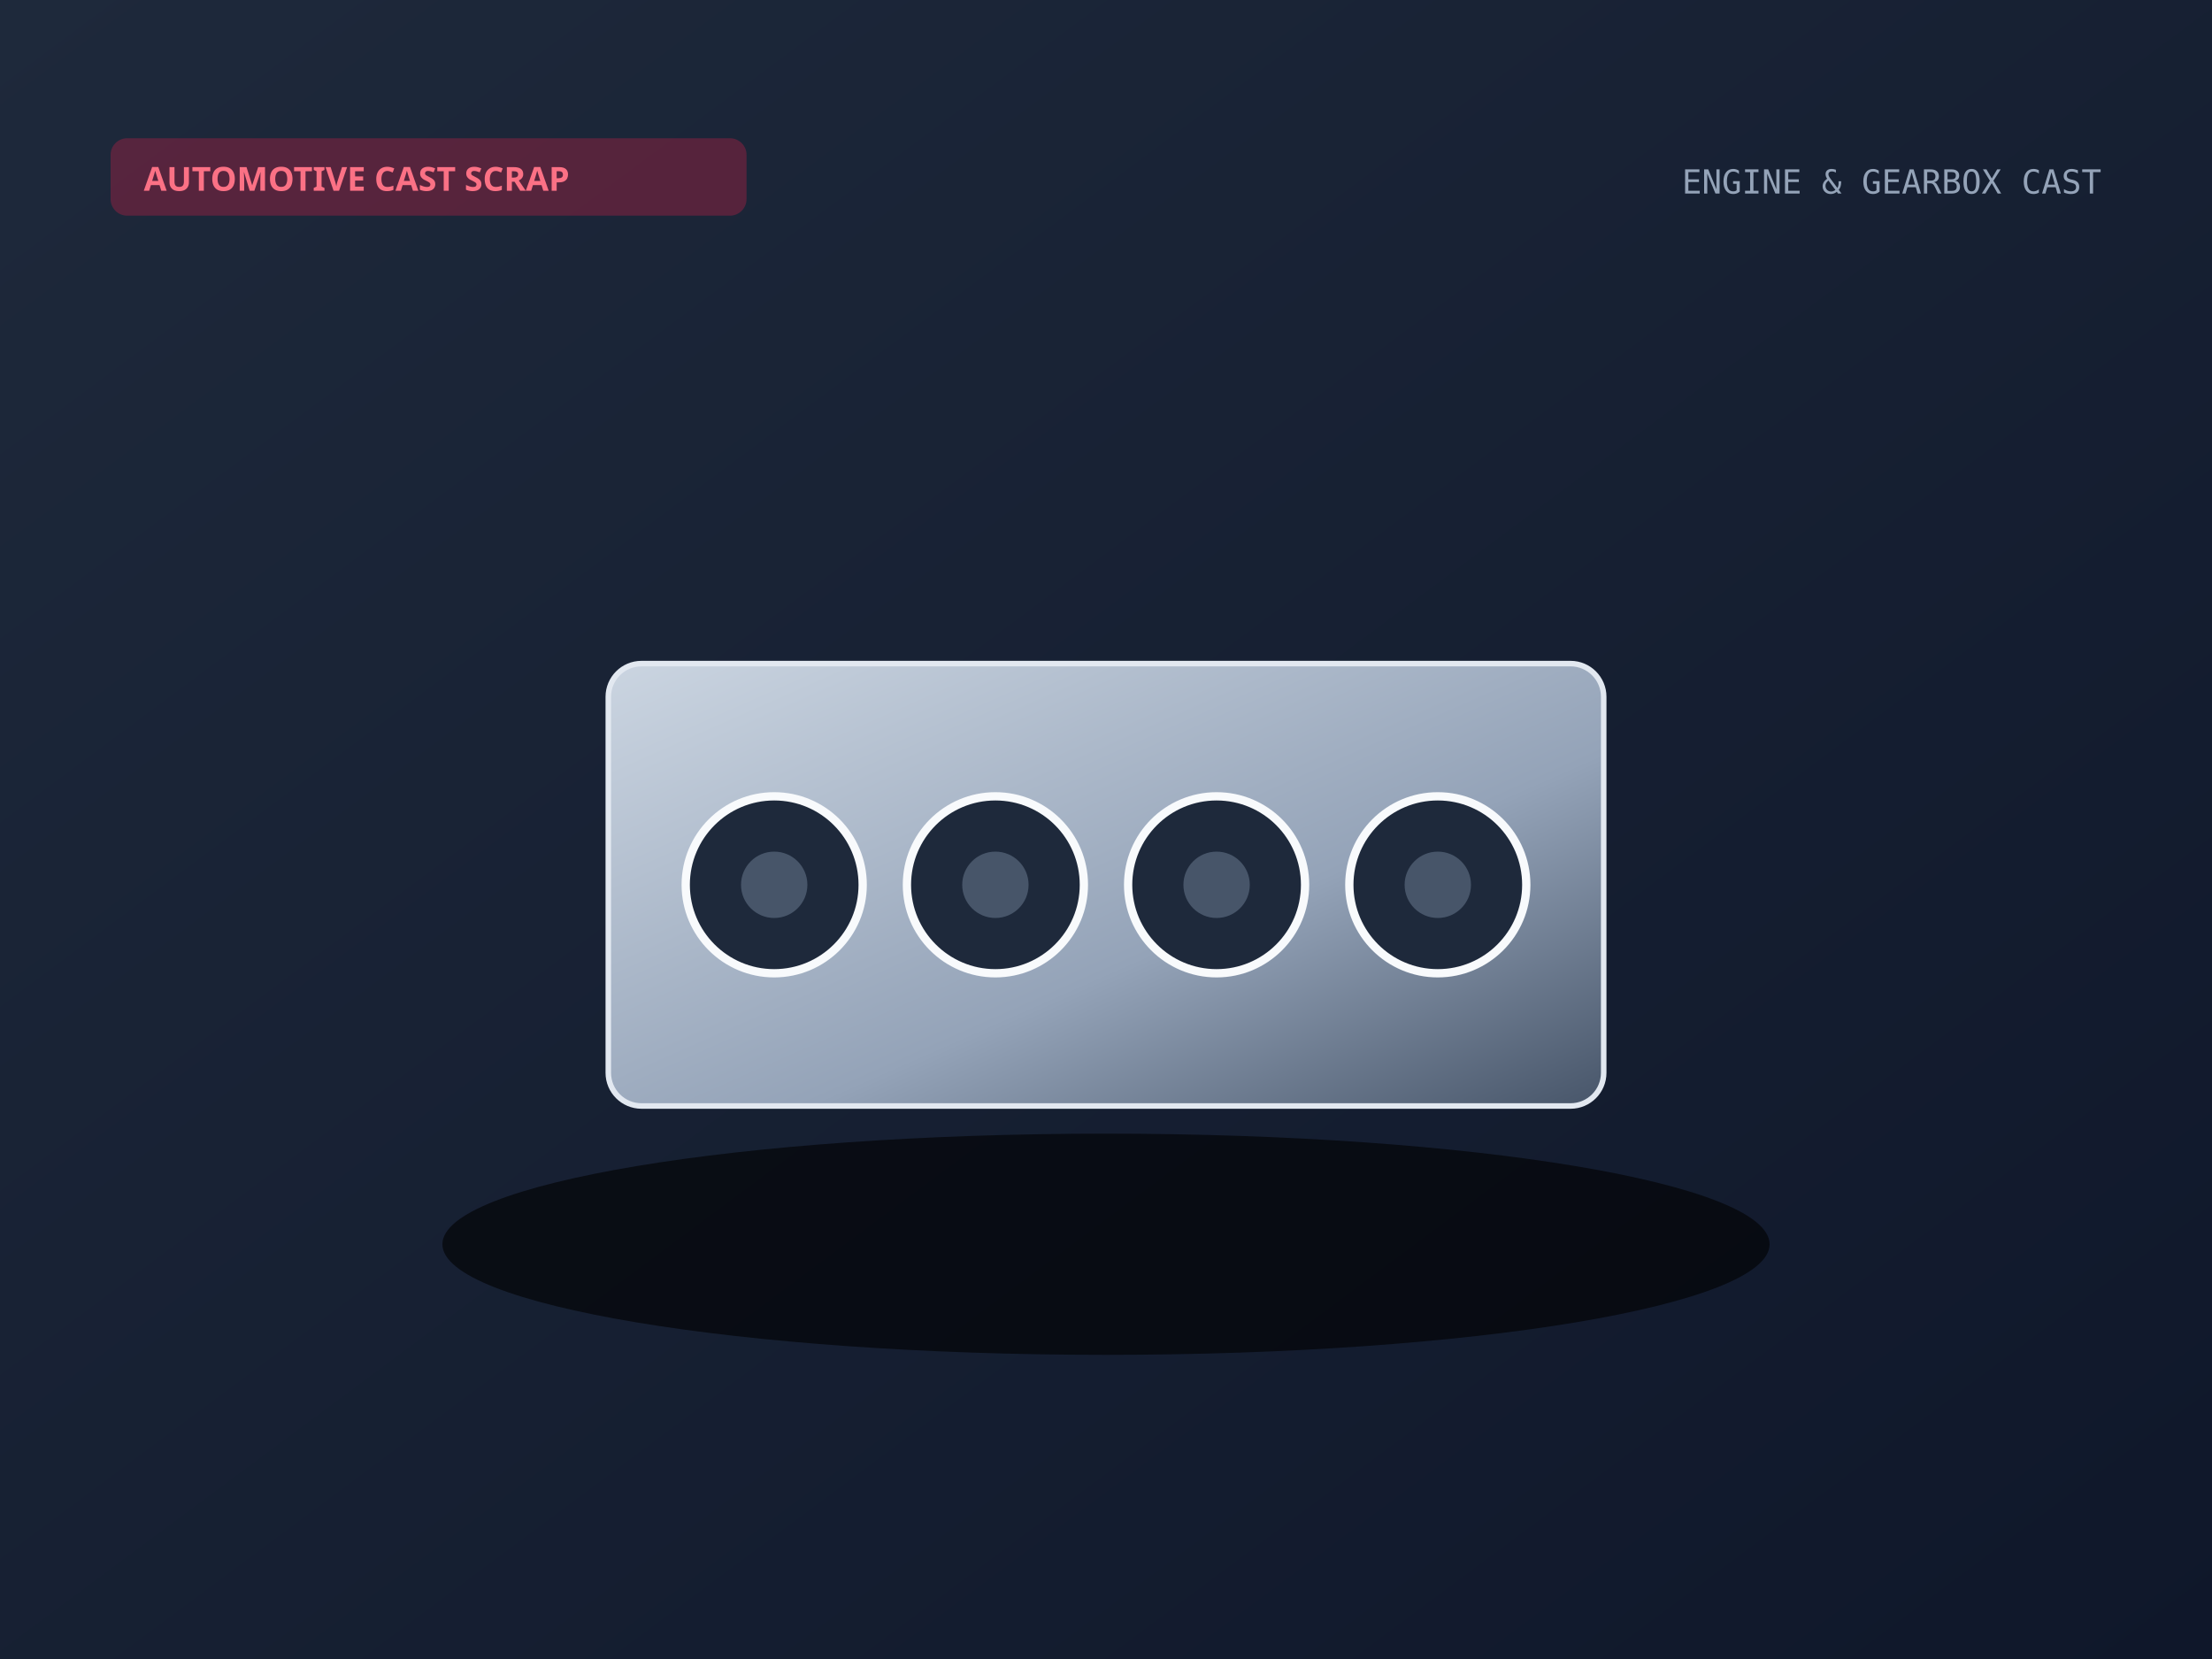
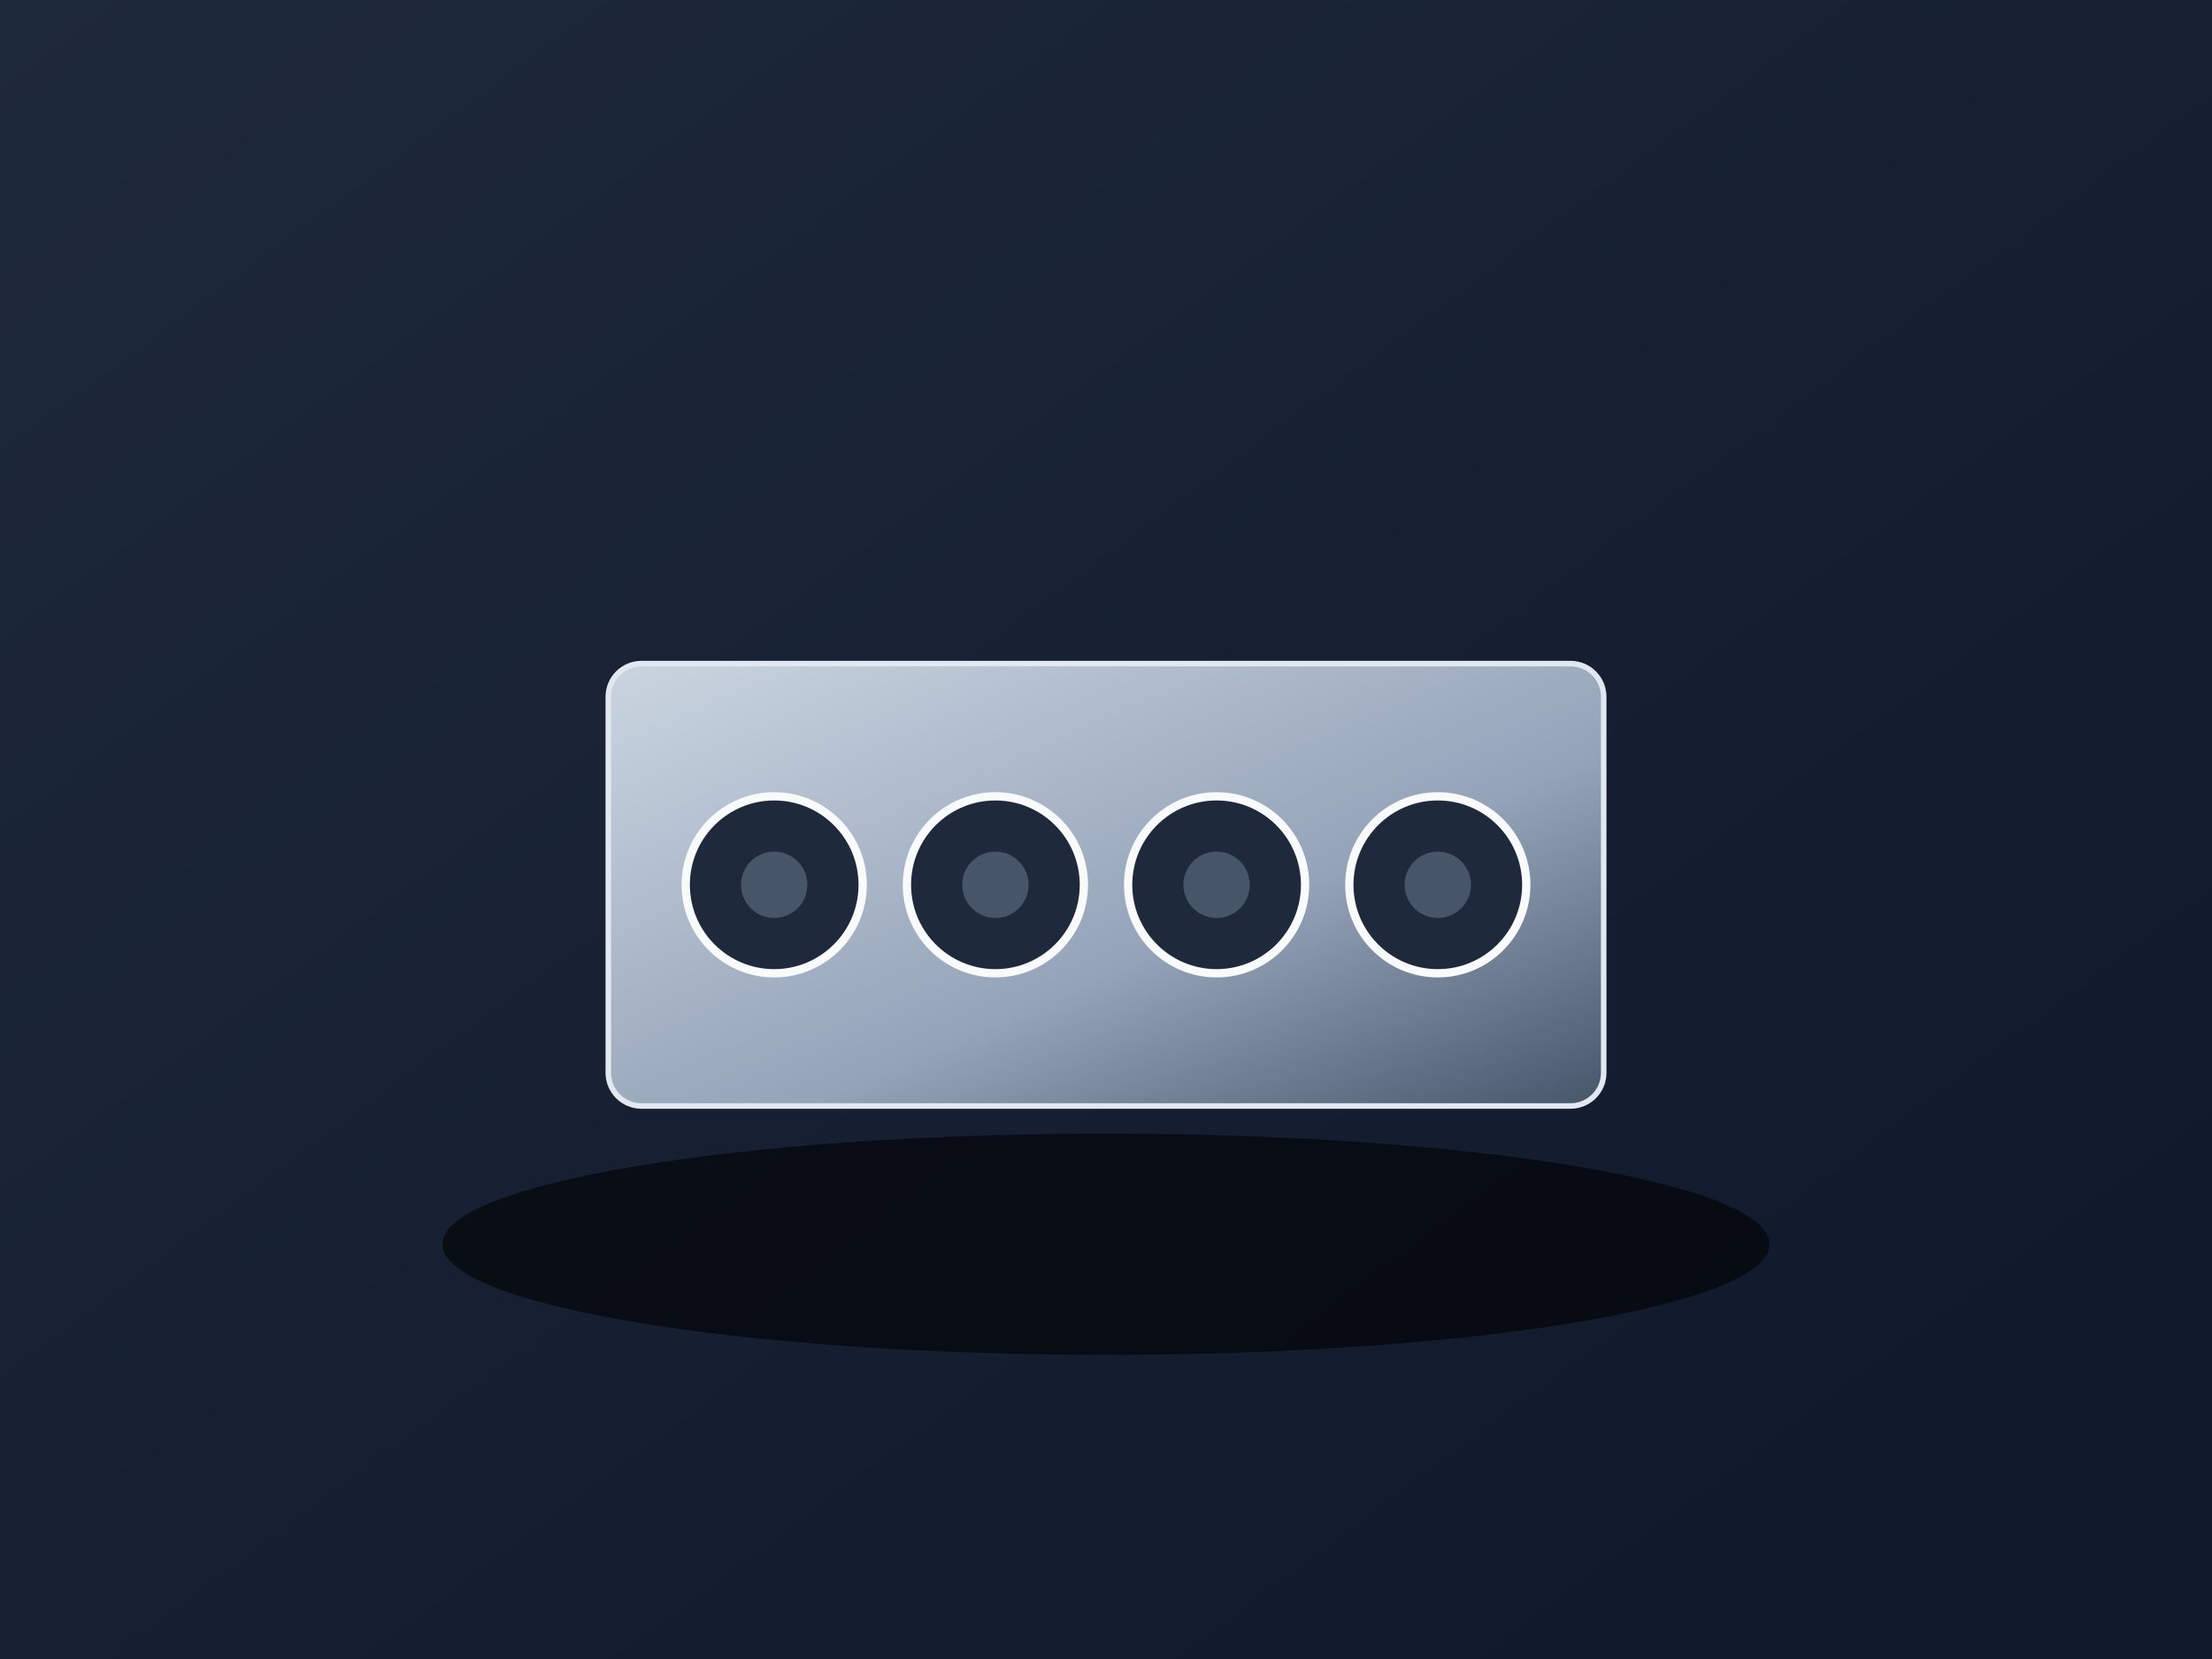
<svg xmlns="http://www.w3.org/2000/svg" viewBox="0 0 800 600" width="800" height="600">
  <defs>
    <linearGradient id="bgAuto" x1="0" y1="0" x2="1" y2="1">
      <stop offset="0%" stop-color="#1e293b" />
      <stop offset="100%" stop-color="#0f172a" />
    </linearGradient>
    <linearGradient id="autoCast" x1="0" y1="0" x2="1" y2="1">
      <stop offset="0%" stop-color="#cbd5e1" />
      <stop offset="60%" stop-color="#94a3b8" />
      <stop offset="100%" stop-color="#475569" />
    </linearGradient>
  </defs>
  <rect width="800" height="600" fill="url(#bgAuto)" />
  <g transform="translate(400, 310)">
    <ellipse cx="0" cy="140" rx="240" ry="40" fill="#000000" opacity="0.6" />
    <rect x="-180" y="-70" width="360" height="160" rx="12" fill="url(#autoCast)" stroke="#e2e8f0" stroke-width="2" />
    <circle cx="-120" cy="10" r="32" fill="#1e293b" stroke="#f8fafc" stroke-width="3" />
    <circle cx="-40" cy="10" r="32" fill="#1e293b" stroke="#f8fafc" stroke-width="3" />
    <circle cx="40" cy="10" r="32" fill="#1e293b" stroke="#f8fafc" stroke-width="3" />
    <circle cx="120" cy="10" r="32" fill="#1e293b" stroke="#f8fafc" stroke-width="3" />
    <circle cx="-120" cy="10" r="12" fill="#475569" />
    <circle cx="-40" cy="10" r="12" fill="#475569" />
    <circle cx="40" cy="10" r="12" fill="#475569" />
    <circle cx="120" cy="10" r="12" fill="#475569" />
  </g>
-   <g transform="translate(40, 50)">
-     <rect x="0" y="0" width="230" height="28" rx="6" fill="#e11d48" opacity="0.3" />
-     <text x="12" y="19" fill="#fb7185" font-family="sans-serif" font-size="12" font-weight="bold">AUTOMOTIVE CAST SCRAP</text>
-   </g>
-   <g transform="translate(760, 50)">
-     <text x="0" y="20" fill="#94a3b8" font-family="monospace" font-size="12" text-anchor="end">ENGINE &amp; GEARBOX CAST</text>
-   </g>
</svg>
